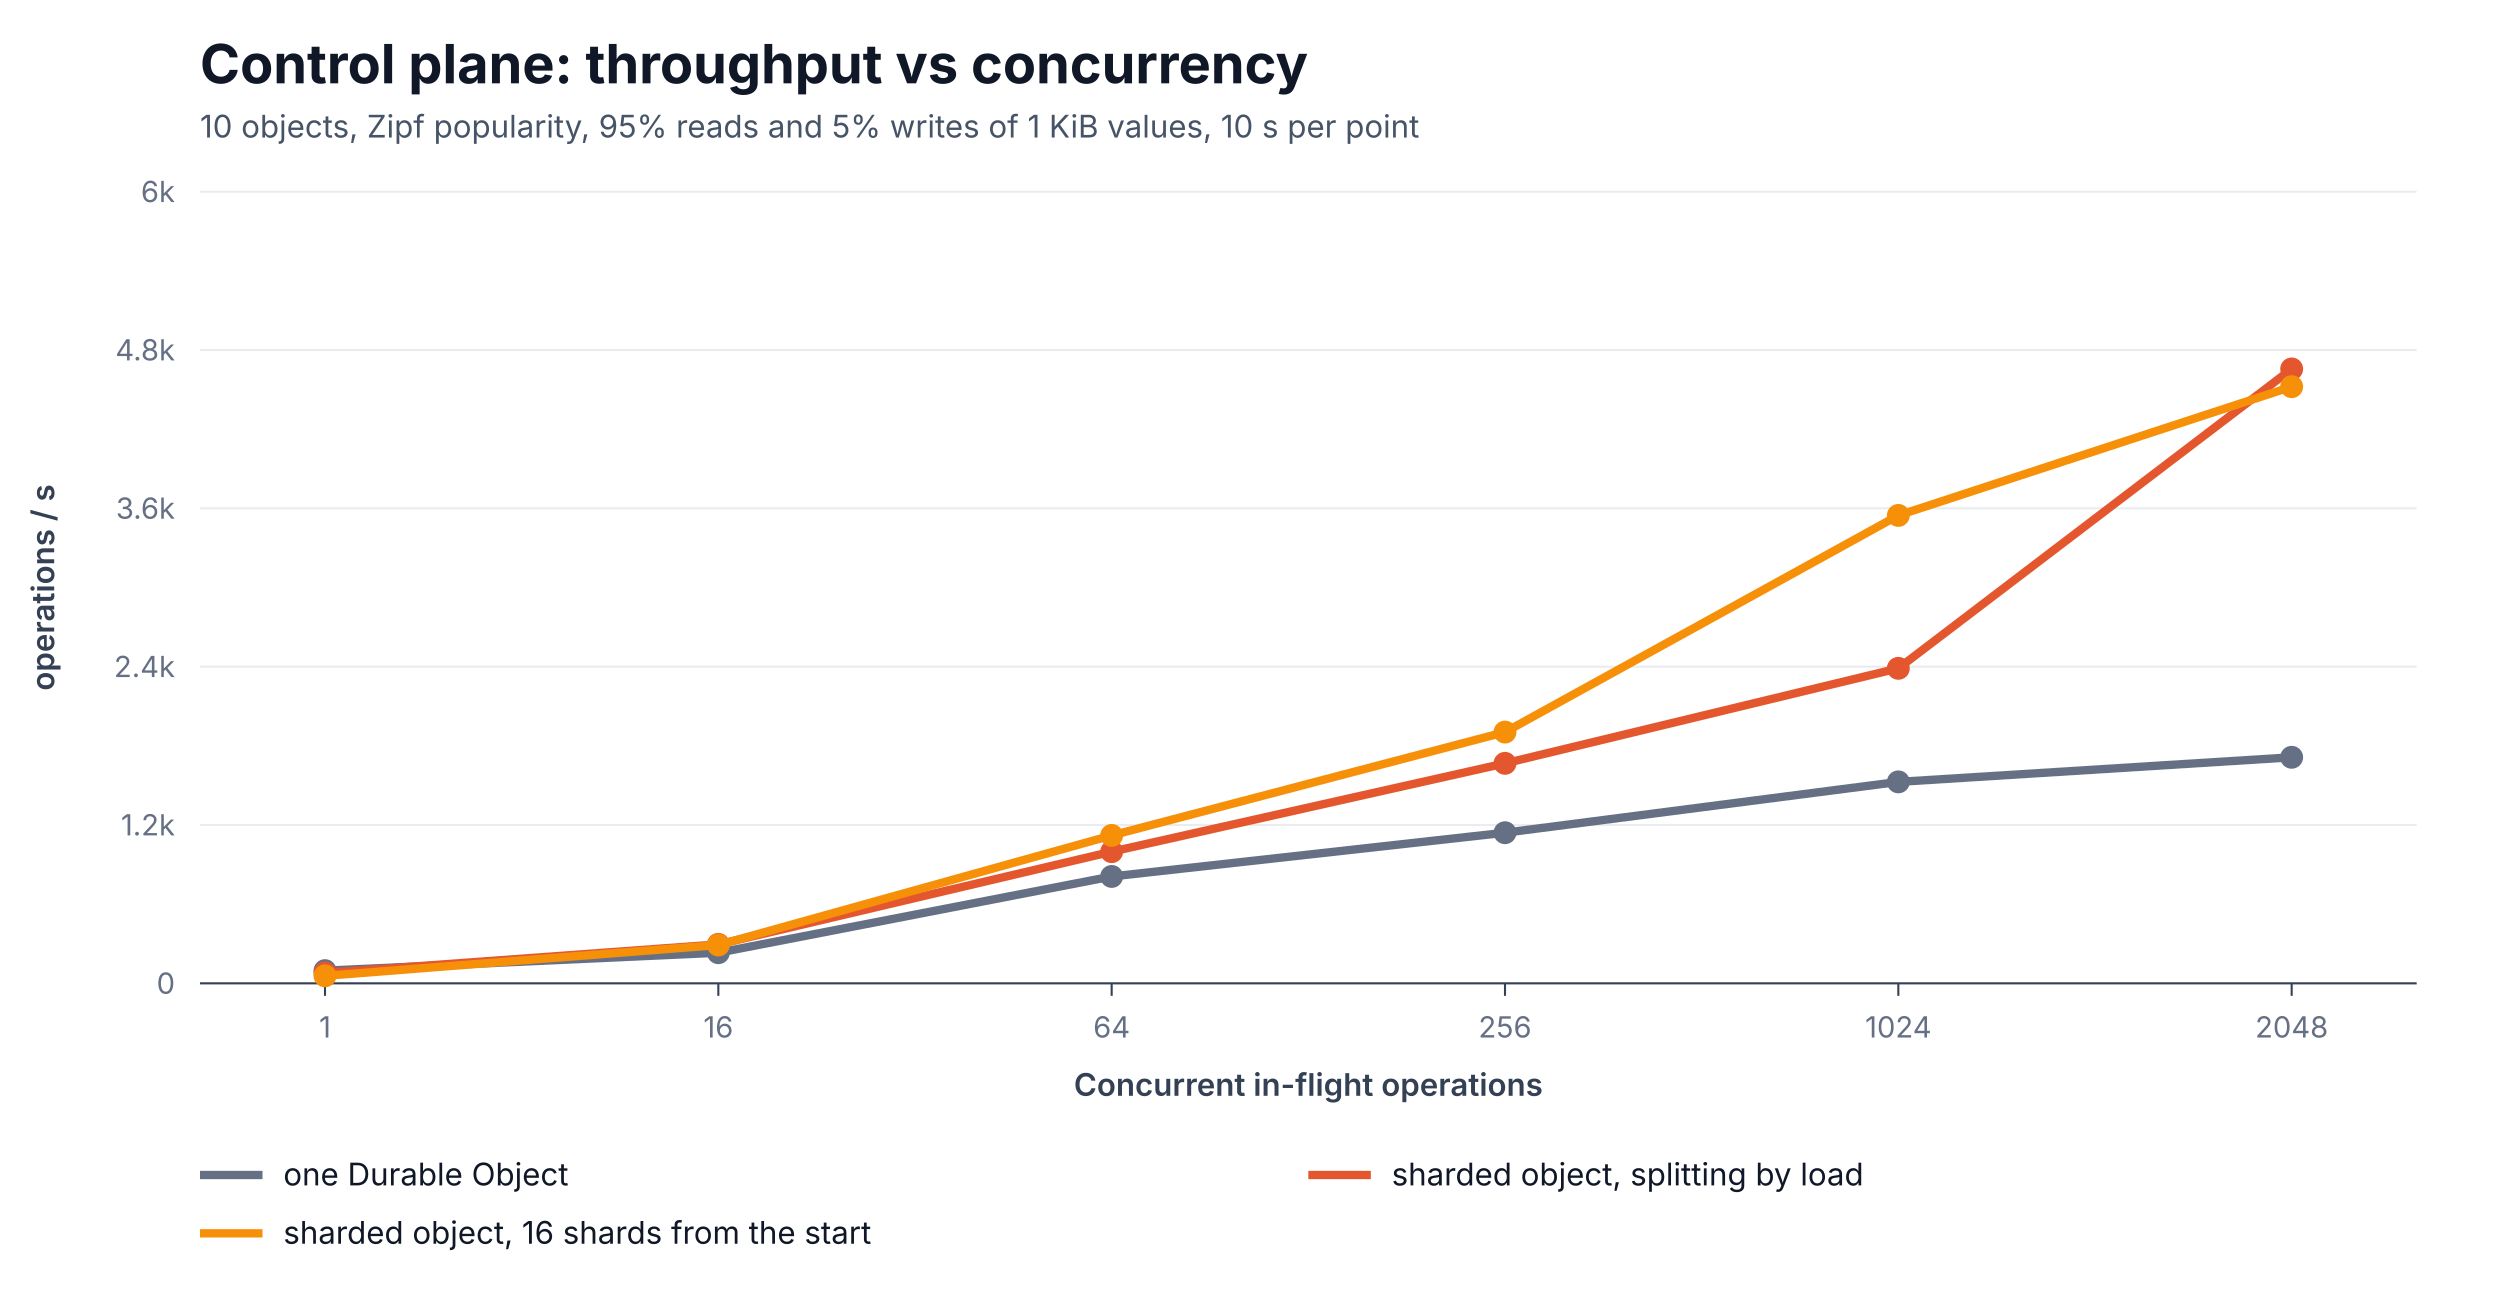
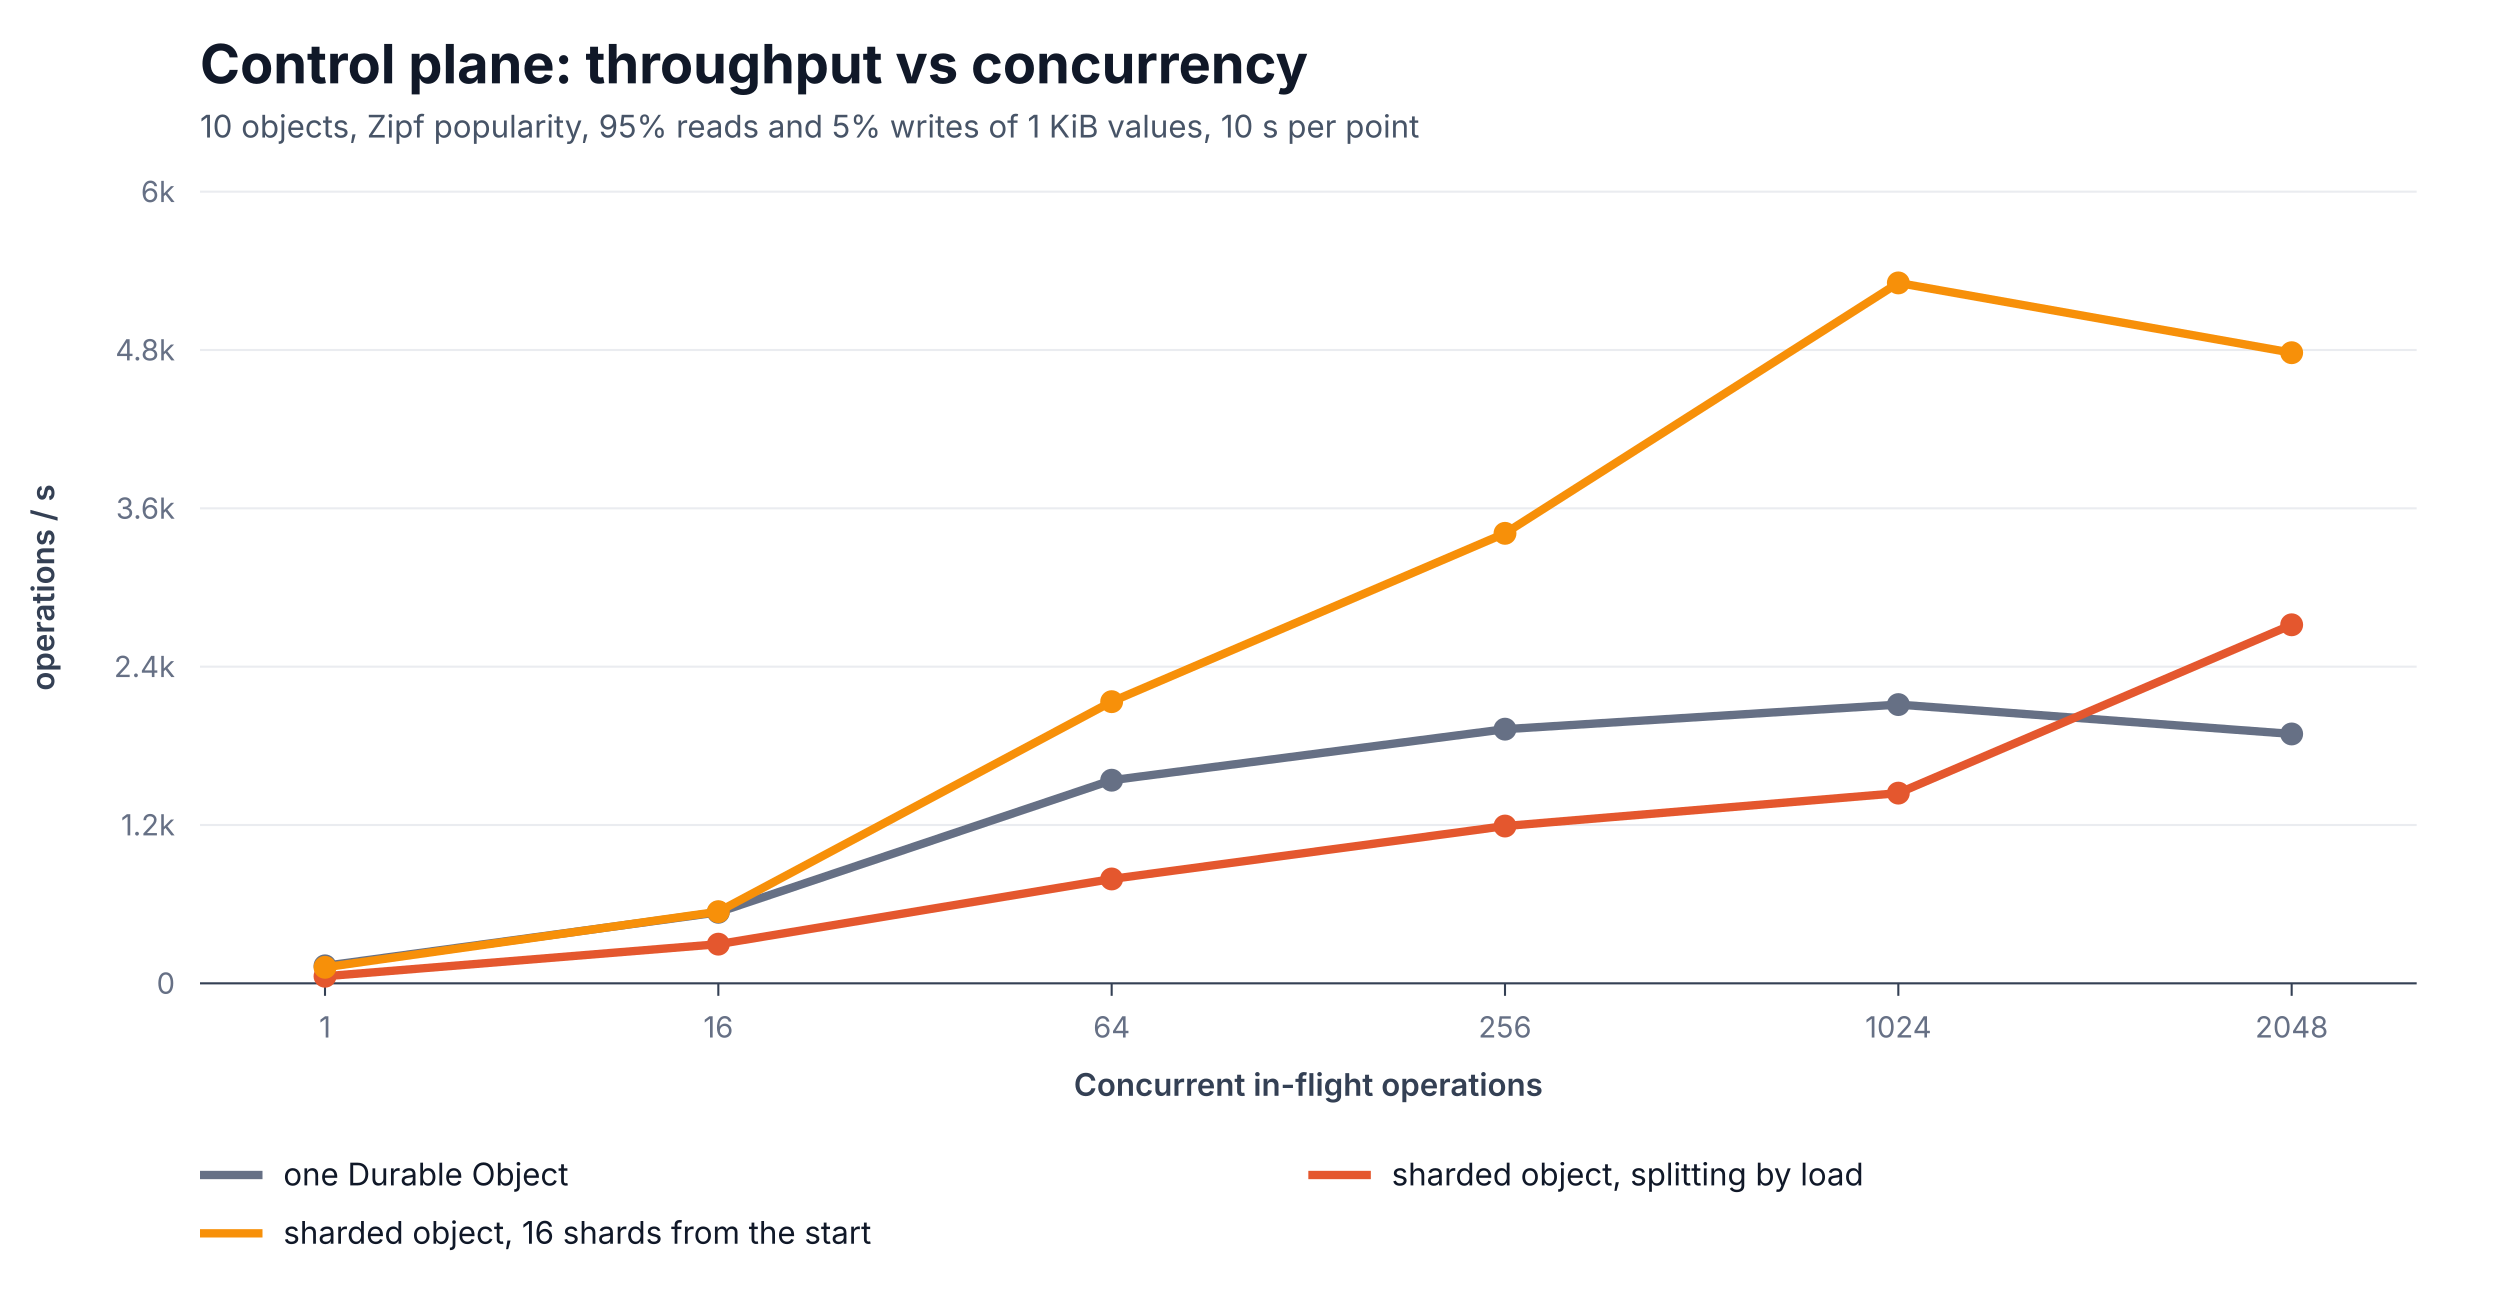
<svg xmlns="http://www.w3.org/2000/svg" width="1200" height="624" viewBox="0 0 1200 624">
  <style>text{font-family:Inter,ui-sans-serif,system-ui,-apple-system,sans-serif;fill:#101828}.title{font-size:26px;font-weight:700}.sub{font-size:15px;fill:#475467}.tick{font-size:14px;fill:#667085}.label{font-size:15px;font-weight:600;fill:#344054}.legend{font-size:15px}.grid{stroke:#eaecf0}.axisline{stroke:#344054}</style>
  <rect width="1200" height="624" fill="#fff" />
  <text x="96" y="40" class="title">Control plane: throughput vs concurrency</text>
  <text x="96" y="66" class="sub">10 objects, Zipf popularity, 95% reads and 5% writes of 1 KiB values, 10 s per point</text>
  <line x1="96" x2="1160" y1="472" y2="472" class="grid" />
  <text x="84" y="477" text-anchor="end" class="tick">0</text>
  <line x1="96" x2="1160" y1="396" y2="396" class="grid" />
  <text x="84" y="401" text-anchor="end" class="tick">1.2k</text>
  <line x1="96" x2="1160" y1="320" y2="320" class="grid" />
  <text x="84" y="325" text-anchor="end" class="tick">2.4k</text>
  <line x1="96" x2="1160" y1="244" y2="244" class="grid" />
  <text x="84" y="249" text-anchor="end" class="tick">3.6k</text>
  <line x1="96" x2="1160" y1="168" y2="168" class="grid" />
  <text x="84" y="173" text-anchor="end" class="tick">4.8k</text>
  <line x1="96" x2="1160" y1="92" y2="92" class="grid" />
  <text x="84" y="97" text-anchor="end" class="tick">6k</text>
  <line x1="96" x2="1160" y1="472" y2="472" class="axisline" />
  <line x1="156" x2="156" y1="472" y2="478" class="axisline" />
  <text x="156" y="498" text-anchor="middle" class="tick">1</text>
  <line x1="344.8" x2="344.8" y1="472" y2="478" class="axisline" />
  <text x="344.8" y="498" text-anchor="middle" class="tick">16</text>
  <line x1="533.6" x2="533.6" y1="472" y2="478" class="axisline" />
  <text x="533.6" y="498" text-anchor="middle" class="tick">64</text>
  <line x1="722.4" x2="722.4" y1="472" y2="478" class="axisline" />
  <text x="722.4" y="498" text-anchor="middle" class="tick">256</text>
  <line x1="911.2" x2="911.2" y1="472" y2="478" class="axisline" />
  <text x="911.2" y="498" text-anchor="middle" class="tick">1024</text>
  <line x1="1100" x2="1100" y1="472" y2="478" class="axisline" />
  <text x="1100" y="498" text-anchor="middle" class="tick">2048</text>
-   <polyline points="156.0,465.9 344.8,457.3 533.6,420.7 722.4,399.7 911.2,375.3 1100.0,363.5" fill="none" stroke="#667085" stroke-width="4" stroke-linejoin="round" />
-   <circle cx="156.0" cy="465.9" r="5.5" fill="#667085" />
-   <circle cx="344.8" cy="457.3" r="5.5" fill="#667085" />
-   <circle cx="533.6" cy="420.7" r="5.5" fill="#667085" />
-   <circle cx="722.4" cy="399.7" r="5.5" fill="#667085" />
-   <circle cx="911.2" cy="375.3" r="5.5" fill="#667085" />
-   <circle cx="1100.0" cy="363.5" r="5.5" fill="#667085" />
-   <polyline points="156.0,467.0 344.8,453.3 533.6,408.8 722.4,366.4 911.2,320.8 1100.0,177.1" fill="none" stroke="#e4572e" stroke-width="4" stroke-linejoin="round" />
-   <circle cx="156.0" cy="467.0" r="5.5" fill="#e4572e" />
-   <circle cx="344.8" cy="453.3" r="5.5" fill="#e4572e" />
-   <circle cx="533.6" cy="408.8" r="5.5" fill="#e4572e" />
-   <circle cx="722.4" cy="366.4" r="5.5" fill="#e4572e" />
-   <circle cx="911.2" cy="320.8" r="5.5" fill="#e4572e" />
-   <circle cx="1100.0" cy="177.1" r="5.5" fill="#e4572e" />
-   <polyline points="156.0,468.4 344.8,453.6 533.6,401.0 722.4,351.4 911.2,247.4 1100.0,185.6" fill="none" stroke="#f79009" stroke-width="4" stroke-linejoin="round" />
-   <circle cx="156.0" cy="468.4" r="5.5" fill="#f79009" />
-   <circle cx="344.8" cy="453.6" r="5.5" fill="#f79009" />
-   <circle cx="533.6" cy="401.0" r="5.5" fill="#f79009" />
-   <circle cx="722.4" cy="351.4" r="5.5" fill="#f79009" />
-   <circle cx="911.2" cy="247.4" r="5.5" fill="#f79009" />
-   <circle cx="1100.0" cy="185.6" r="5.5" fill="#f79009" />
+   <polyline points="156.0,463.6 344.8,437.9 533.6,374.5 722.4,350.0 911.2,338.2 1100.0,352.3" fill="none" stroke="#667085" stroke-width="4" stroke-linejoin="round" />
+   <circle cx="156.0" cy="463.6" r="5.5" fill="#667085" />
+   <circle cx="344.8" cy="437.9" r="5.5" fill="#667085" />
+   <circle cx="533.6" cy="374.5" r="5.5" fill="#667085" />
+   <circle cx="722.4" cy="350.0" r="5.5" fill="#667085" />
+   <circle cx="911.2" cy="338.2" r="5.5" fill="#667085" />
+   <circle cx="1100.0" cy="352.3" r="5.5" fill="#667085" />
+   <polyline points="156.0,468.6 344.8,453.2 533.6,421.9 722.4,396.5 911.2,380.7 1100.0,299.9" fill="none" stroke="#e4572e" stroke-width="4" stroke-linejoin="round" />
+   <circle cx="156.0" cy="468.6" r="5.5" fill="#e4572e" />
+   <circle cx="344.8" cy="453.2" r="5.5" fill="#e4572e" />
+   <circle cx="533.6" cy="421.9" r="5.5" fill="#e4572e" />
+   <circle cx="722.4" cy="396.5" r="5.5" fill="#e4572e" />
+   <circle cx="911.2" cy="380.7" r="5.5" fill="#e4572e" />
+   <circle cx="1100.0" cy="299.9" r="5.5" fill="#e4572e" />
+   <polyline points="156.0,464.3 344.8,437.6 533.6,336.8 722.4,256.0 911.2,135.8 1100.0,169.3" fill="none" stroke="#f79009" stroke-width="4" stroke-linejoin="round" />
+   <circle cx="156.0" cy="464.3" r="5.5" fill="#f79009" />
+   <circle cx="344.8" cy="437.6" r="5.5" fill="#f79009" />
+   <circle cx="533.6" cy="336.8" r="5.5" fill="#f79009" />
+   <circle cx="722.4" cy="256.0" r="5.5" fill="#f79009" />
+   <circle cx="911.2" cy="135.8" r="5.5" fill="#f79009" />
+   <circle cx="1100.0" cy="169.3" r="5.5" fill="#f79009" />
  <text x="628" y="526" text-anchor="middle" class="label">Concurrent in-flight operations</text>
  <text transform="translate(26,282) rotate(-90)" text-anchor="middle" class="label">operations / s</text>
  <g transform="translate(96,564)">
    <line x1="0" x2="30" y1="0" y2="0" stroke="#667085" stroke-width="4" />
    <text x="40" y="5" class="legend">one Durable Object</text>
  </g>
  <g transform="translate(628,564)">
    <line x1="0" x2="30" y1="0" y2="0" stroke="#e4572e" stroke-width="4" />
    <text x="40" y="5" class="legend">sharded object, splitting by load</text>
  </g>
  <g transform="translate(96,592)">
    <line x1="0" x2="30" y1="0" y2="0" stroke="#f79009" stroke-width="4" />
    <text x="40" y="5" class="legend">sharded object, 16 shards from the start</text>
  </g>
</svg>
